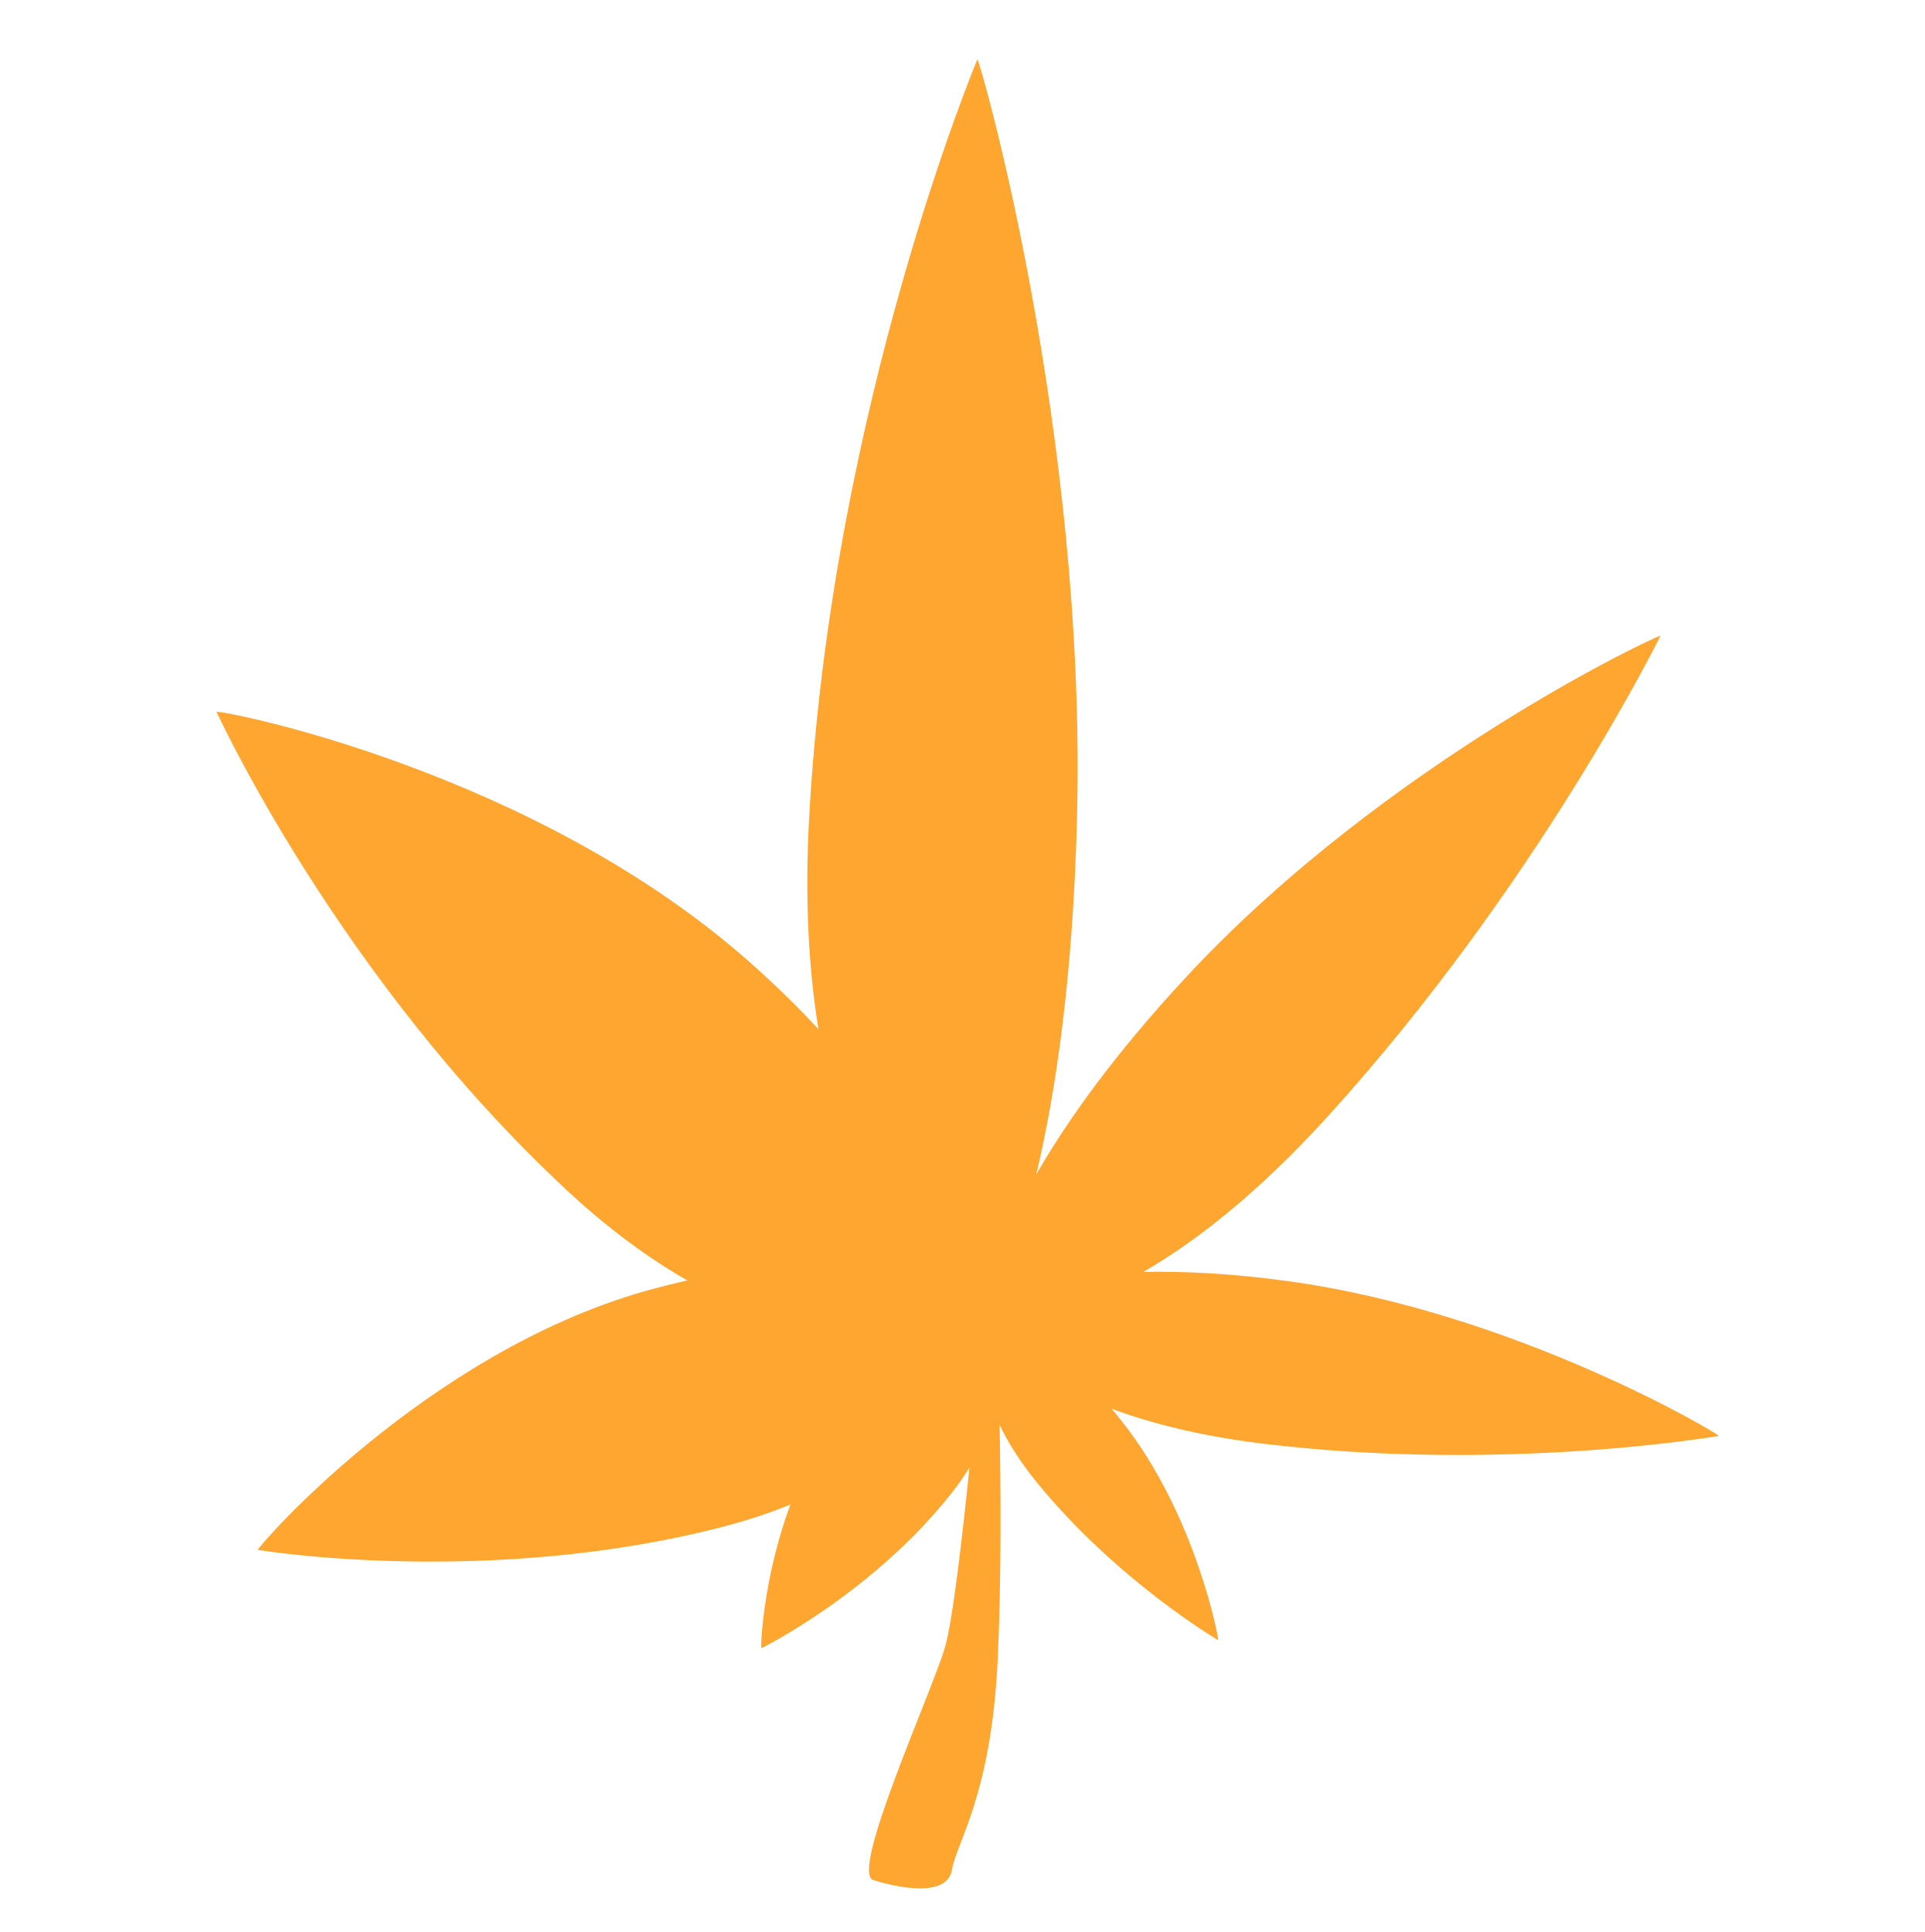
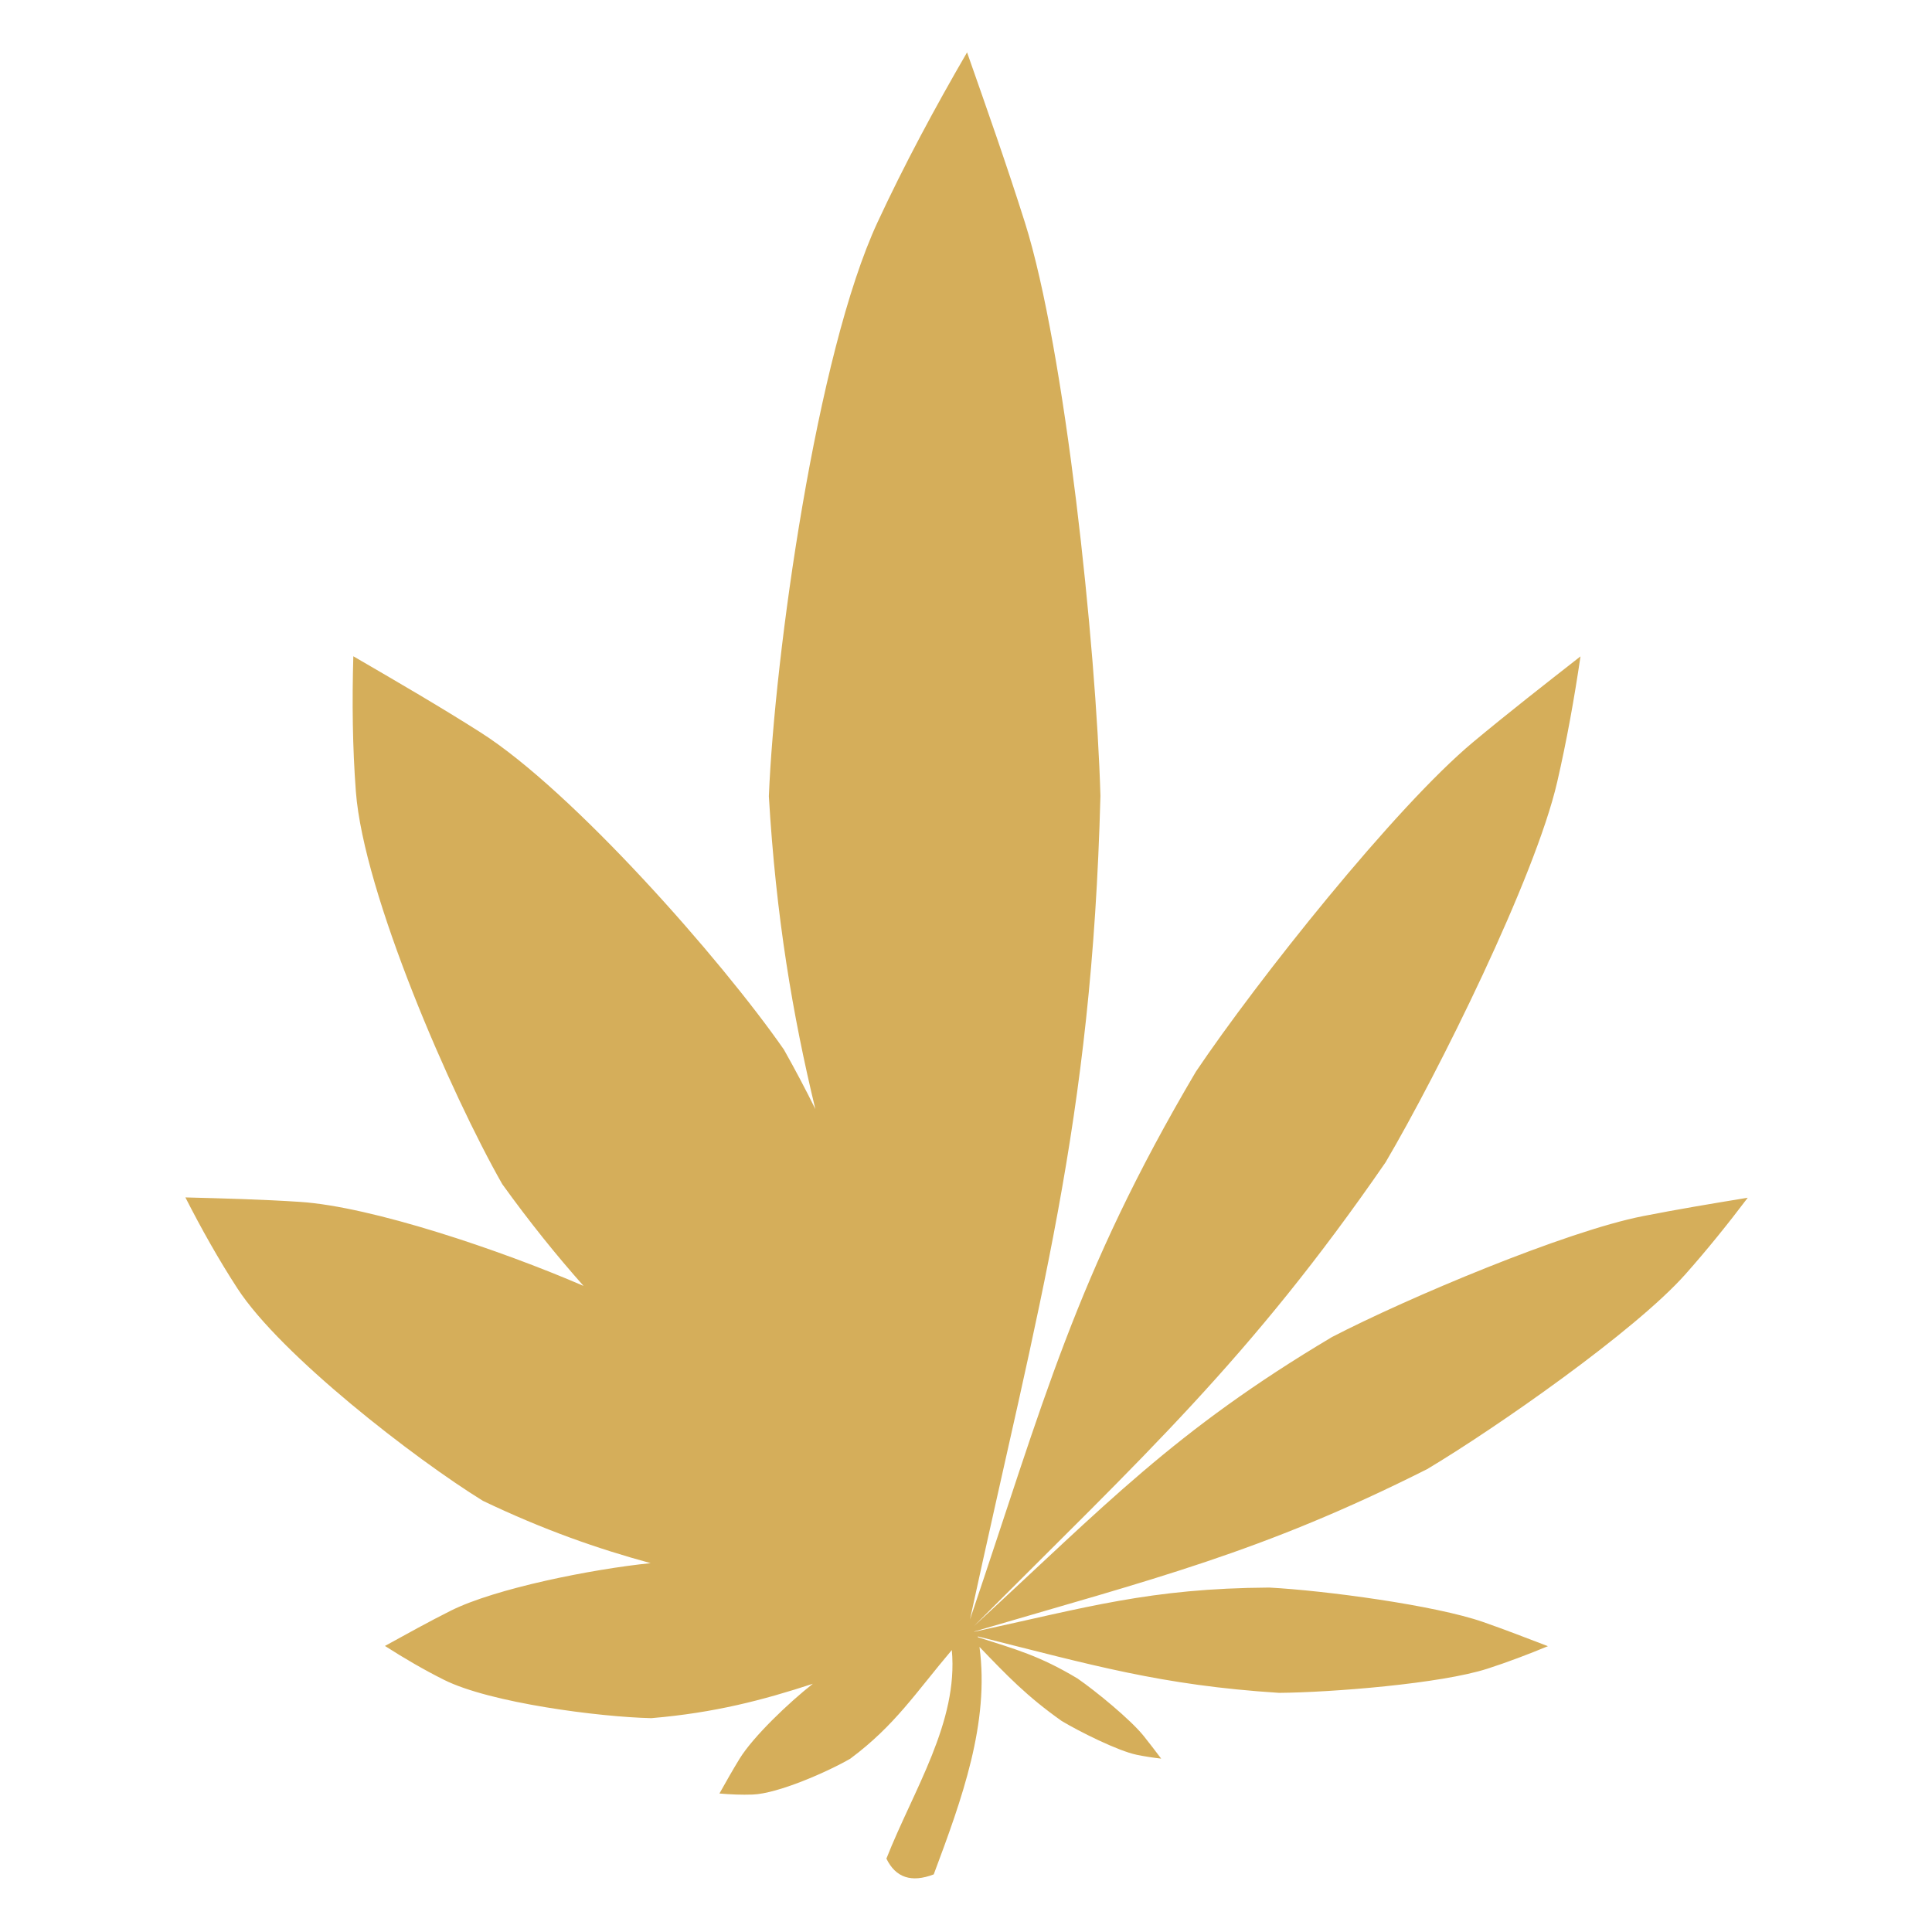
- <svg xmlns="http://www.w3.org/2000/svg" viewBox="0 -0.334 50.056 50.251">
-   <path stroke-width="1" d="M 25.952 42.805 C 25.79 46.345 24.886 47.563 24.761 48.298 C 24.636 49.038 23.332 48.761 22.714 48.565 C 22.097 48.37 24.226 43.704 24.576 42.522 C 24.78 41.834 25.037 39.588 25.216 37.836 C 25.08 38.057 24.921 38.288 24.733 38.524 C 22.677 41.119 19.803 42.538 19.803 42.538 C 19.781 42.522 19.841 40.724 20.56 38.797 C 20.05 39.007 19.486 39.197 18.862 39.362 C 12.699 40.975 6.707 39.979 6.707 39.979 C 6.678 39.922 11.045 34.876 16.792 33.243 C 17.167 33.14 17.53 33.047 17.88 32.97 C 16.905 32.415 15.86 31.66 14.763 30.642 C 8.804 25.114 5.633 18.182 5.633 18.182 C 5.67 18.115 13.877 19.667 19.565 24.749 C 20.211 25.324 20.782 25.889 21.288 26.434 C 21.037 24.887 20.927 23.058 21.048 20.905 C 21.644 10.212 25.422 1.21 25.422 1.21 C 25.422 1.21 25.423 1.21 25.423 1.21 C 25.479 1.204 28.264 10.886 28.014 20.916 C 27.911 25.098 27.453 28.114 26.954 30.211 C 27.753 28.823 28.983 27.086 30.878 25.052 C 36.071 19.472 43.162 16.157 43.19 16.203 C 43.19 16.203 40.009 22.672 34.553 28.685 C 32.717 30.709 31.089 31.968 29.738 32.749 C 30.781 32.728 32.032 32.785 33.512 32.99 C 39.427 33.802 44.725 36.973 44.708 37.014 C 44.708 37.014 39.11 37.985 32.795 37.209 C 31.187 37.009 29.914 36.68 28.91 36.305 C 29.001 36.408 29.092 36.521 29.184 36.639 C 31.106 39.064 31.711 42.316 31.686 42.327 C 31.686 42.327 29.075 40.796 26.984 38.242 C 26.532 37.687 26.217 37.183 26 36.726 C 26.03 38.314 26.049 40.698 25.952 42.805 Z" style="fill: rgb(255, 166, 48);" />
+ <svg xmlns="http://www.w3.org/2000/svg" viewBox="0 -0.334 50 50" version="1.1" id="svg1" width="50" height="50">
+   <defs id="defs1" />
+   <path id="path20" style="stroke-width:0.127;fill:#d5ae5a;fill-opacity:1" d="m 25.027,1.02 v 0.002 C 24.184,2.473 23.401,3.933 22.714,5.411 21.128,8.819 20.048,16.614 19.898,20.272 c 0.183,3.114 0.618,5.678 1.203,8.096 -0.246,-0.497 -0.515,-1.009 -0.814,-1.539 -1.631,-2.347 -5.472,-6.695 -7.85,-8.208 -1.065,-0.677 -2.172,-1.319 -3.293,-1.971 -0.034,1.184 -0.021,2.355 0.066,3.503 0.201,2.649 2.47,7.843 3.789,10.159 0.707,0.982 1.404,1.846 2.103,2.633 -2.175,-0.939 -5.488,-2.052 -7.333,-2.174 -0.975,-0.064 -1.967,-0.09 -2.971,-0.116 0.417,0.818 0.861,1.608 1.347,2.356 1.121,1.726 4.595,4.412 6.352,5.496 1.57,0.751 2.966,1.239 4.341,1.613 -1.517,0.155 -4.014,0.651 -5.173,1.231 -0.568,0.285 -1.131,0.597 -1.703,0.912 0.502,0.321 1.011,0.618 1.529,0.877 1.195,0.598 4.024,0.962 5.364,0.992 1.647,-0.139 2.9,-0.471 4.181,-0.89 -0.616,0.484 -1.541,1.363 -1.897,1.942 -0.178,0.29 -0.348,0.592 -0.52,0.898 0.29,0.025 0.576,0.037 0.858,0.027 0.651,-0.022 1.949,-0.591 2.532,-0.931 1.157,-0.863 1.685,-1.7 2.624,-2.809 0.172,1.868 -0.989,3.612 -1.693,5.398 0.24,0.493 0.648,0.629 1.225,0.408 0.735,-1.962 1.447,-3.924 1.184,-5.887 0.723,0.752 1.225,1.278 2.129,1.918 0.456,0.273 1.458,0.775 1.941,0.874 0.209,0.043 0.42,0.075 0.632,0.099 -0.151,-0.199 -0.299,-0.396 -0.453,-0.587 -0.343,-0.426 -1.24,-1.161 -1.711,-1.486 -0.982,-0.59 -1.602,-0.756 -2.578,-1.069 -0.001,-0.006 -0.002,-0.013 -0.003,-0.02 2.945,0.736 4.733,1.264 7.798,1.46 1.342,-0.011 4.184,-0.234 5.399,-0.628 0.526,-0.171 1.044,-0.367 1.557,-0.58 -0.562,-0.216 -1.116,-0.43 -1.675,-0.625 -1.249,-0.436 -4.104,-0.816 -5.537,-0.892 -3.096,0.02 -4.714,0.512 -7.632,1.143 -0.002,-0.002 -0.003,-0.004 -0.004,-0.005 4.621,-1.36 7.428,-2.04 11.724,-4.204 1.774,-1.06 5.374,-3.57 6.68,-5.04 0.566,-0.637 1.101,-1.302 1.616,-1.983 -0.914,0.15 -1.817,0.3 -2.712,0.476 -1.999,0.393 -6.086,2.113 -8.048,3.129 -4.106,2.444 -5.87,4.36 -9.268,7.483 4.379,-4.391 7.135,-6.9 10.655,-12.005 1.353,-2.299 3.874,-7.373 4.442,-9.846 0.247,-1.072 0.441,-2.156 0.602,-3.247 -0.942,0.737 -1.873,1.464 -2.777,2.217 -2.02,1.684 -5.583,6.164 -7.176,8.53 -3.129,5.299 -3.942,8.56 -5.847,14.178 1.789,-8.258 3.152,-12.795 3.376,-21.314 C 28.369,16.388 27.563,8.711 26.524,5.422 26.058,3.949 25.545,2.494 25.027,1.02 Z" />
</svg>
